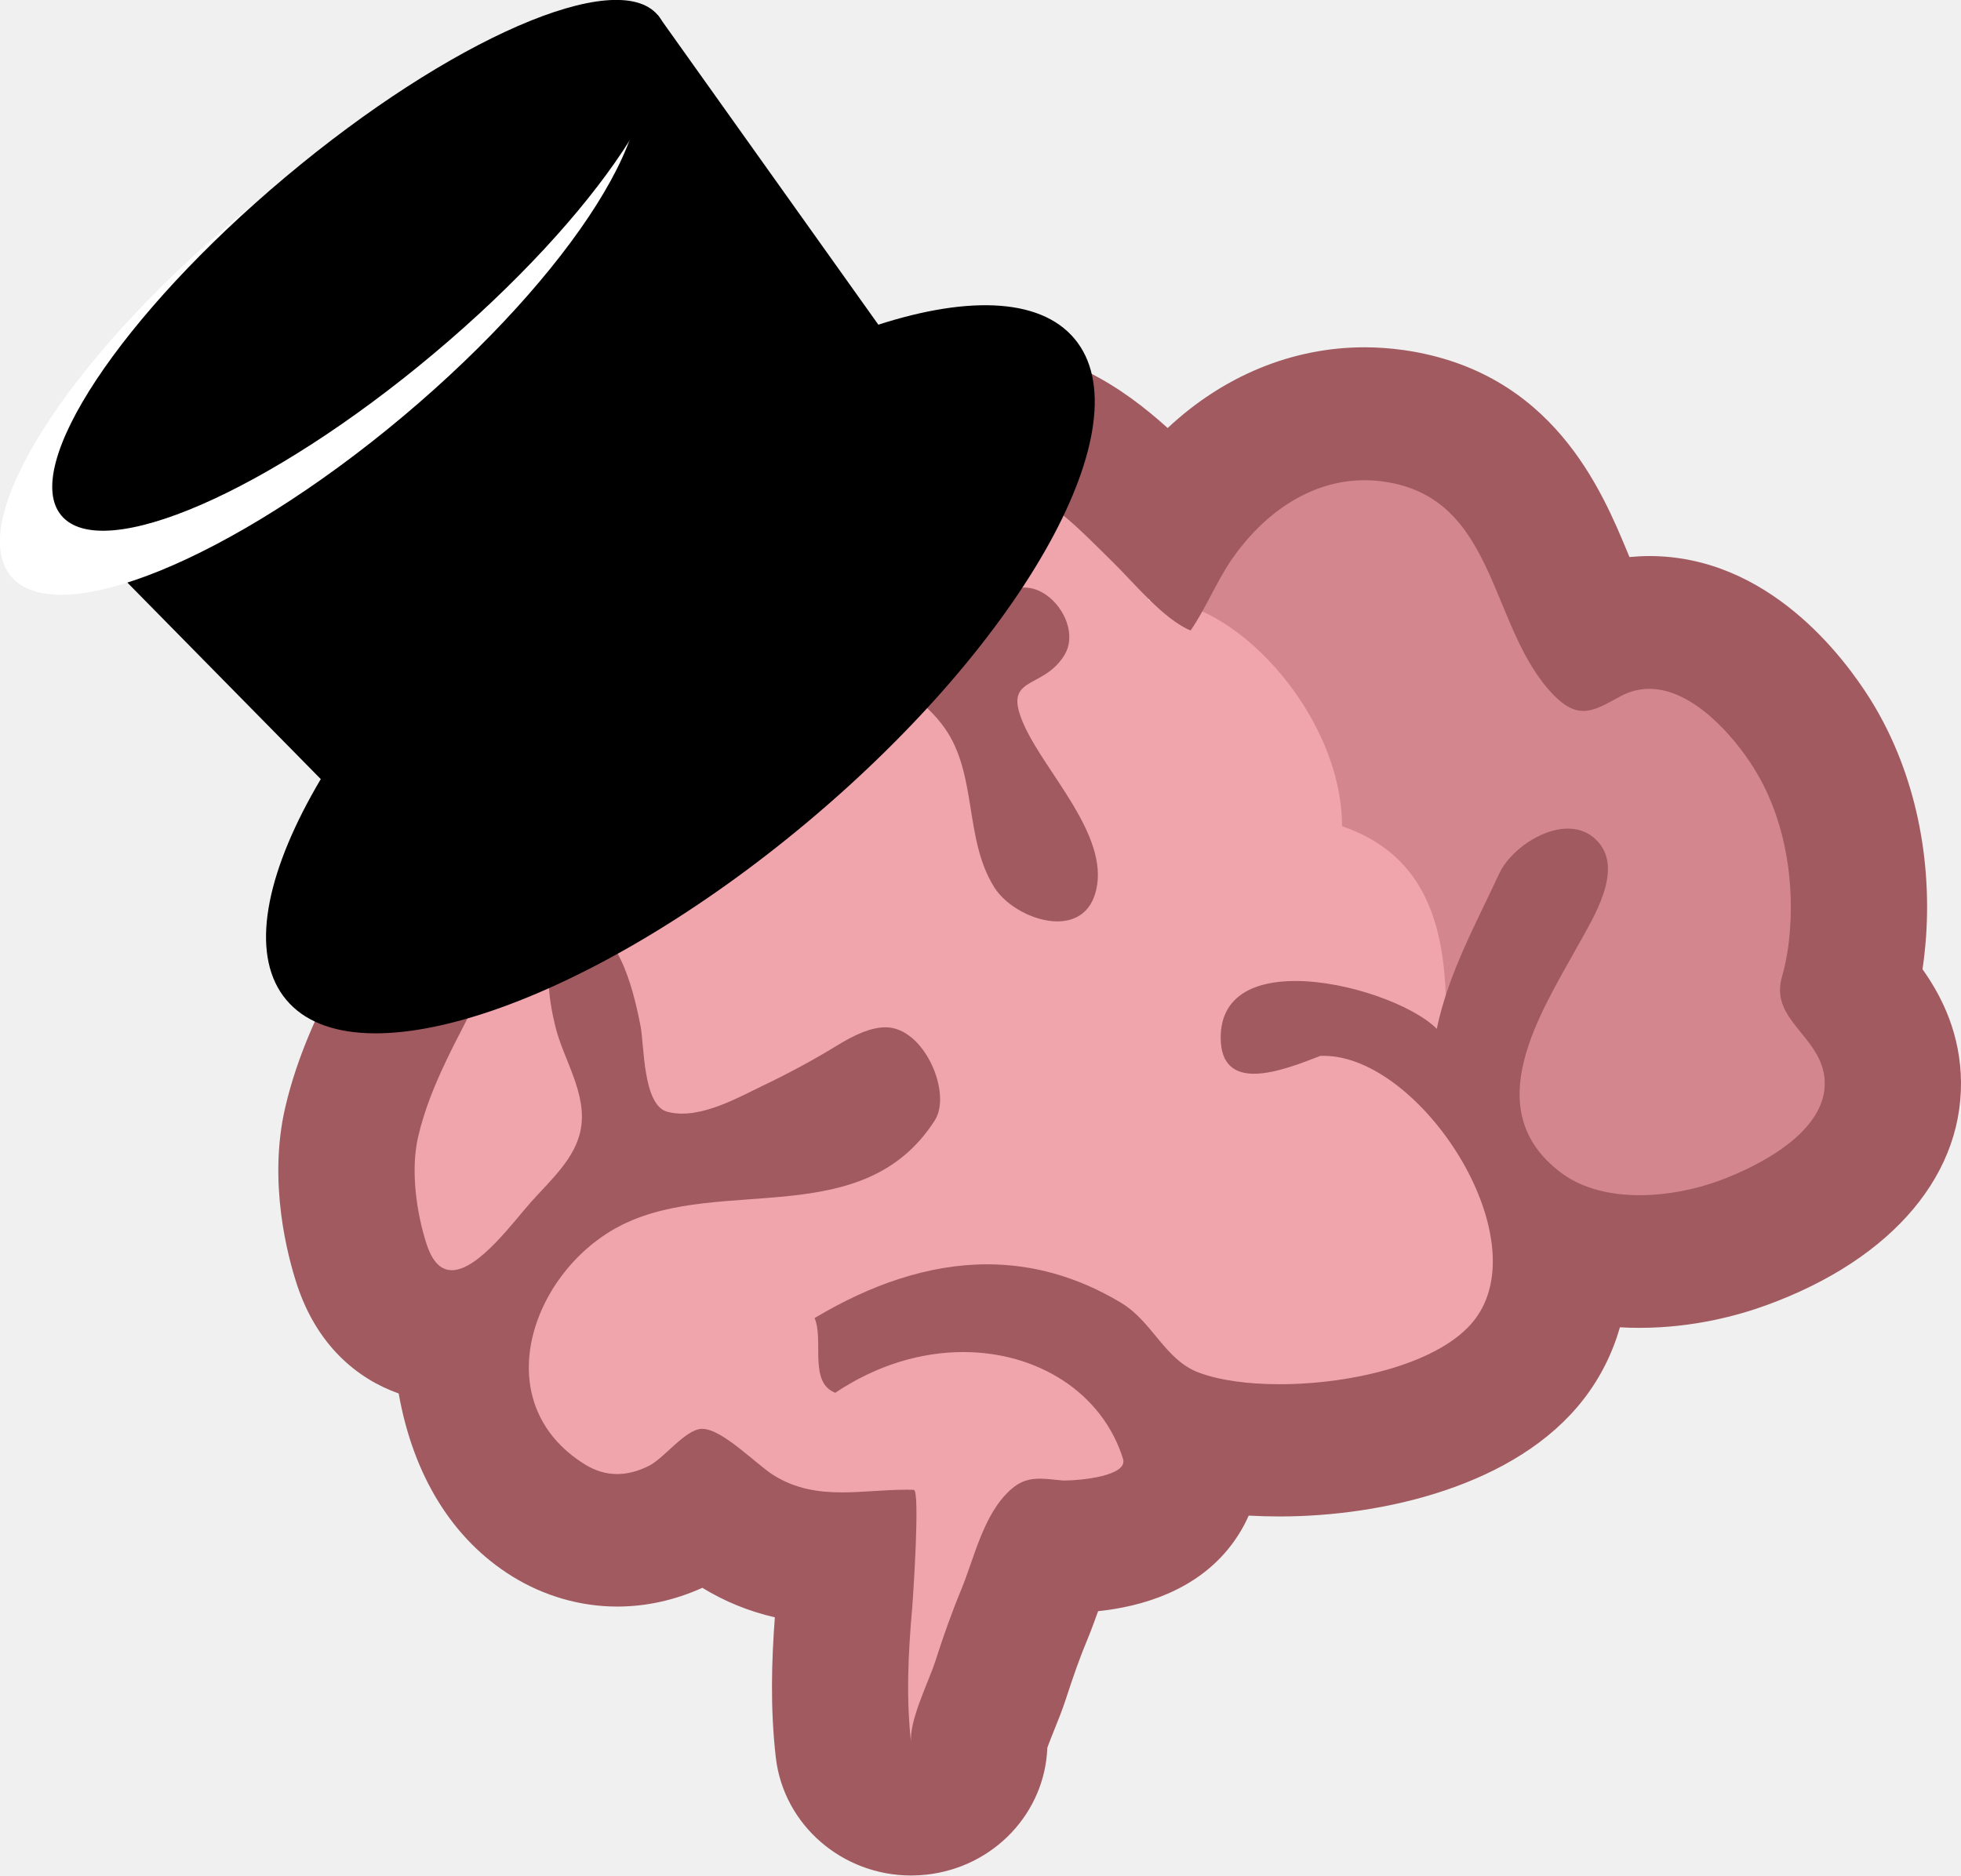
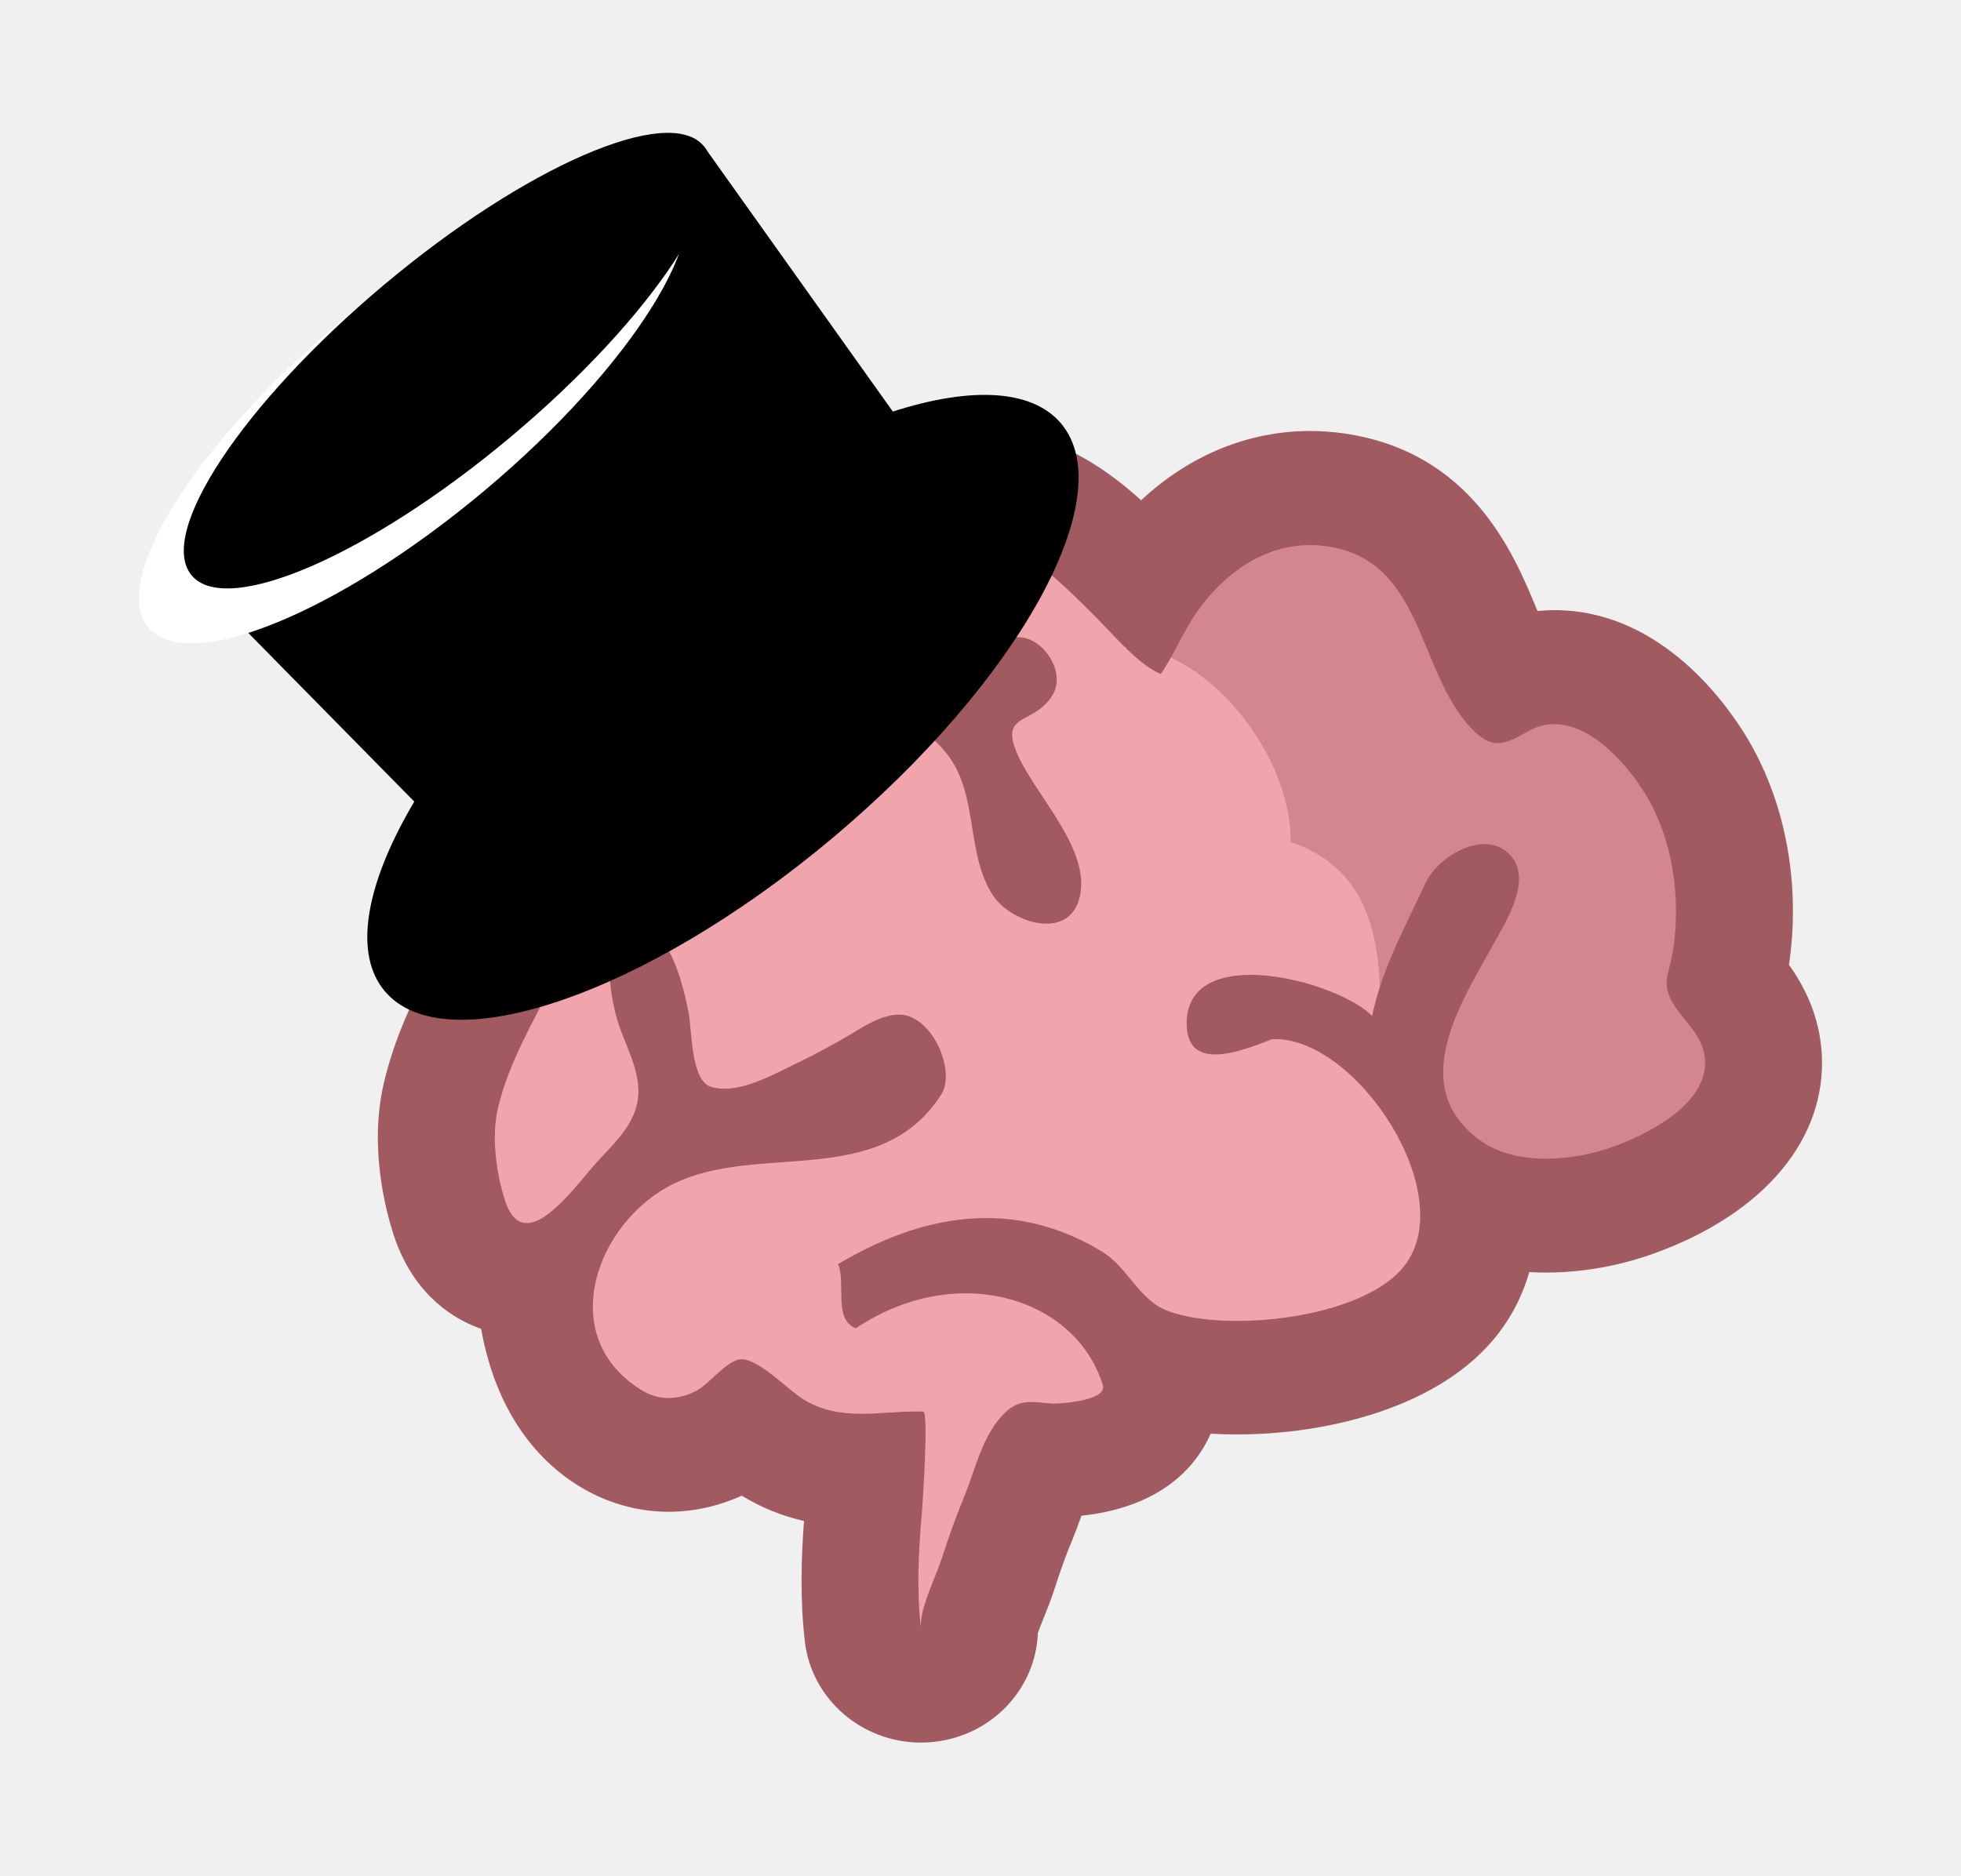
<svg xmlns="http://www.w3.org/2000/svg" version="1.1" id="Layer_1" x="0px" y="0px" viewBox="0 0 1401.312 1340.409" xml:space="preserve" width="1401.312" height="1340.409">
  <defs id="defs2784">
	

		
	
			

				
			
		
				
				
				
			

					
				

					

					
			</defs>
  <style type="text/css" id="style2766">
	.st0{fill:#D3868D;}
	.st1{fill:#F0A5AC;}
	.st2{fill:#A05A60;}
	.st3{fill:#FFFFFF;}
	.st4{fill:#00436D;}
</style>
-   <g id="g2970" transform="translate(-0.5225971,-0.01966224)">
-     <polygon id="Path-3" class="st0" points="774.5,40.4 922.4,162.5 1058.1,227.2 1142.1,457.4 1119.8,596.9 951.7,664.8 844.1,536.5 647.5,235.3 641.1,162.5 " transform="translate(199.3195,246.5289)" />
+   <g id="g2970" transform="matrix(0.85826,0,0,0.85826,98.86249,94.9779)">
+     <polygon id="Path-3" class="st0" points="1142.1,457.4 1119.8,596.9 951.7,664.8 844.1,536.5 647.5,235.3 641.1,162.5 774.5,40.4 922.4,162.5 1058.1,227.2 " transform="translate(199.3195,246.5289)" />
    <path id="Path-2" class="st1" d="m 621.919,313.829 c 90,0 174.3,32.4 199.7,115.4 58.2,-4.8 137.9,80.5 137.9,161.3 76.6,26.1 76.6,102.4 73.3,169.1 -2.2,44.5 28.1,90.8 91.1,139.2 l -91.1,98.7 -157.1,39 -67.5,58.4 -51.9,29.4 -95.6,160.6 -79.9,-160.6 -123.1,-29.4 -113.6,-58.4 -22.5,-71.5 -66.6,-87 29.1,-170.2 v -164 l 173.7,-172.3 c 49.3,-38.5 104,-57.7 164.1,-57.7 z" />
    <path id="Shape" class="st2" d="m 1228.62,844.029 c -16.4,6 -36.6,10.2 -56.5,10.2 -20.5,0 -40.9,-4.5 -56.4,-16.3 -59.4,-45 -14.6,-113.4 12.6,-162.5 10.3,-18.7 31.9,-52.5 14.9,-72.9 -6.1,-7.3 -14,-10.3 -22.4,-10.3 -19.5,0 -41.6,16.4 -48.9,32 -16.9,36.5 -36.4,71.4 -44.7,111.1 -16.5,-16.7 -63.3,-34.2 -101.1,-34.2 -29.3,0 -53.3,10.6 -53.3,40.5 0,19.6 10.4,25.8 23.8,25.8 15.5,0 35.2,-8.1 47.5,-12.8 h 2.4 c 68.8,0 153.8,129.4 107.6,188.8 -23.8,30.7 -86.7,45.9 -139.2,45.9 -22.2,0 -42.6,-2.7 -57.4,-8.2 -24.5,-8.9 -33.2,-36.3 -55.7,-49.9 -31.9,-19.2 -64.1,-27.6 -95.8,-27.6 -42.2,0 -83.7,14.7 -123.4,38.4 6.8,16 -4.4,46 14.8,53.4 29.8,-20 61.7,-29.1 91.4,-29.1 53.2,0 99.4,29 114.2,76.3 3.9,12.4 -31.2,15.5 -41.1,15.5 -0.8,0 -1.4,0 -1.8,0 -6.1,-0.5 -11.5,-1.3 -16.5,-1.3 -7.2,0 -13.8,1.5 -20.7,7.7 -19.7,17.5 -26,48.6 -35.6,71.8 -6.9,16.7 -12.9,33.7 -18.4,50.9 -5,15.5 -19.1,42.8 -17.3,58.7 -3.7,-32.2 -2.1,-64.1 0.7,-96.3 0.7,-8 5.8,-84.6 1.2,-84.8 -1.9,-0.1 -3.7,-0.1 -5.5,-0.1 -15.6,0 -30.8,1.9 -45.8,1.9 -16.7,0 -33.2,-2.4 -49.1,-12.4 -12.2,-7.7 -36.5,-33 -50.7,-33 -0.3,0 -0.6,0 -0.9,0 -11.9,1 -26.4,21.1 -37.6,26.6 -7.5,3.7 -15,5.7 -22.5,5.7 -7.7,0 -15.3,-2.2 -22.8,-6.8 -72.1,-44.8 -37.4,-139.9 27,-171.6 70.7,-34.8 171.6,5.3 222.8,-74.2 12.7,-19.6 -7.5,-66.7 -35,-66.7 -10.2,0 -21.6,4.9 -35,13.2 -16.9,10.3 -34.5,19.8 -52.5,28.4 -16.2,7.8 -38.1,20.1 -58,20.1 -3.6,0 -7.2,-0.4 -10.7,-1.4 -17.4,-4.7 -16.3,-47.9 -19,-61.4 -3.5,-17.5 -14,-69.8 -39.8,-69.8 -3,0 -6.3,0.7 -9.7,2.3 -23.2,10.5 -15.9,49.3 -11.4,67.8 5.8,23.9 22.7,47.6 18.3,73.2 -3.6,21 -21.6,36.8 -35.3,52.1 -12.2,13.5 -37.7,49.1 -56.9,49.1 -7.3,0 -13.6,-5.1 -18,-18.5 -7.4,-22.5 -11.6,-53.3 -6.1,-76.8 8.7,-37.8 29.3,-71.8 46.3,-106.3 4.1,-8.2 -8.7,-38.1 -10.9,-47.5 -2.9,-12.9 -5.8,-26 -7.1,-39.1 -2.9,-28.4 0.9,-57.6 19.8,-80.4 23.4,-28.5 63.9,-47.4 99,-58.3 24.9,-7.7 57.8,-13 91.5,-13 54.1,0 110,13.6 137.5,52.2 23.8,33.5 13.8,79.5 35.7,114.2 8.3,13.1 27.9,24.2 45,24.2 12.8,0 24.1,-6.3 27.8,-22.8 8.8,-38.8 -35.7,-82.9 -51.2,-116.6 -17.2,-37.4 12.6,-25 28.4,-50.9 8.6,-14.1 0.3,-33.3 -12.3,-42.5 -5.7,-4.2 -11.2,-5.8 -16.6,-5.8 -14.6,0 -28.3,11.8 -42.9,16.3 -9.6,3 -19.8,4.3 -30,4.3 -5.4,0 -10.7,-0.3 -16.1,-1 -21.6,-2.7 -49.9,-8.3 -67.3,-22 -4.6,-3.7 -7.6,-7.2 -9.2,-10.7 -15.2,-33.1 91.6,-60 115.1,-63.9 5.1,-0.8 9.9,-1.2 14.5,-1.2 42.3,0 70.8,32 99.5,60.1 15.2,14.9 36.2,40.8 55.5,48.8 10.9,-15.9 18.2,-34.3 29.1,-50.4 22,-32 55.4,-57 95.2,-57 4.5,0 9.2,0.3 13.8,1 81.3,11.5 74.9,104.6 121.1,152.3 8.1,8.4 14.8,11.6 21.4,11.6 8,0 16,-4.7 26.6,-10.5 6.8,-3.7 13.8,-5.3 20.6,-5.3 31,0 60.3,33.6 74.7,56.7 21,33.5 28.6,75.4 25.9,114.4 -0.8,11.8 -2.7,23.8 -5.9,35.1 -8.8,30.7 28.8,42.3 30.6,73.6 2,36.4 -46.5,61.2 -75.8,71.9 m 145.7,-151.3 c 1.1,-7.3 1.9,-14.9 2.5,-22.6 4.4,-61.9 -9.8,-122.4 -39.9,-170.5 -19.3,-30.7 -73.1,-102.2 -157.8,-102.2 -4.8,0 -9.5,0.3 -14.2,0.7 -0.3,-0.8 -0.7,-1.6 -1,-2.4 -18.8,-45.5 -54,-130.3 -160.3,-145.5 -9.3,-1.3 -18.7,-2 -28,-2 -51.8,0 -101.1,20.6 -140.7,57.7 -32,-28.9 -76,-59.3 -138.6,-59.3 -10.1,0 -20.4,0.9 -30.7,2.6 -33.6,5.6 -146.1,29 -184,98.3 -5.3,9.8 -9.1,20.1 -11.3,30.5 -18.8,2.9 -36.8,7 -53.5,12.2 -44,13.6 -104.8,40.2 -145.2,89.2 -22.8,27.6 -48.3,75.9 -40.8,149.2 1.9,19 5.8,36.3 8.9,50.1 0.9,3.7 2.2,8.5 4.1,14.1 -14.9,28.5 -30.7,60.8 -39.5,98.8 -12.4,53.5 1.8,106.3 8.4,126.5 14.3,43.4 43,67.3 72.7,77.8 10.4,58.7 38.4,104.2 81.1,130.7 22.8,14.1 48.8,21.6 75,21.6 20.7,0 41.1,-4.5 60.9,-13.4 16,9.8 33.2,16.8 51.8,21.1 -2.3,31 -3.4,64.5 0.7,100.3 5.7,48.4 47.8,84.2 96.6,84.2 3.7,0 7.3,-0.2 11.1,-0.6 48.5,-5.4 84.6,-44.5 86.3,-90.6 1.3,-3.8 3.5,-9.1 4.9,-12.7 3.2,-7.8 6,-15.1 8,-21.1 5.6,-17.3 10.5,-31.2 15.8,-43.8 2.6,-6.3 5.1,-13.1 7.6,-20.1 30.6,-3.2 70.2,-14.3 95.2,-47.3 5.1,-6.7 9.2,-13.7 12.4,-21 7.3,0.4 14.7,0.6 22.3,0.6 73.5,0 169,-21.9 216.8,-83.5 12.1,-15.5 20.8,-33 26.2,-51.7 4.6,0.3 9.4,0.4 14.1,0.4 38.1,0 70.3,-8.8 90.6,-16.2 90.9,-33.1 142.8,-95.1 138.8,-165.9 -1.9,-33.1 -15.7,-57.9 -27.3,-74.2" />
    <ellipse id="Oval-2" transform="rotate(139.9999)" cx="-65.37" cy="-679.304" rx="367.6" ry="142" />
-     <polygon id="Rectangle-5" points="628.7,433.2 127.9,433.2 100.1,83.1 656.5,83.1 " transform="rotate(-40,464.2436,302.342)" />
+     <polygon id="Rectangle-5" points="656.5,83.1 628.7,433.2 127.9,433.2 100.1,83.1 " transform="rotate(-40,464.2436,302.342)" />
    <ellipse id="Oval-2-Copy-3" transform="rotate(139.9999)" class="st3" cx="-29.546" cy="-320.956" rx="287.9" ry="92.5" />
    <ellipse id="Oval-2-Copy-2" transform="rotate(139.9999)" cx="-75.342" cy="-310.8" rx="278.2" ry="82.4" />
  </g>
</svg>
